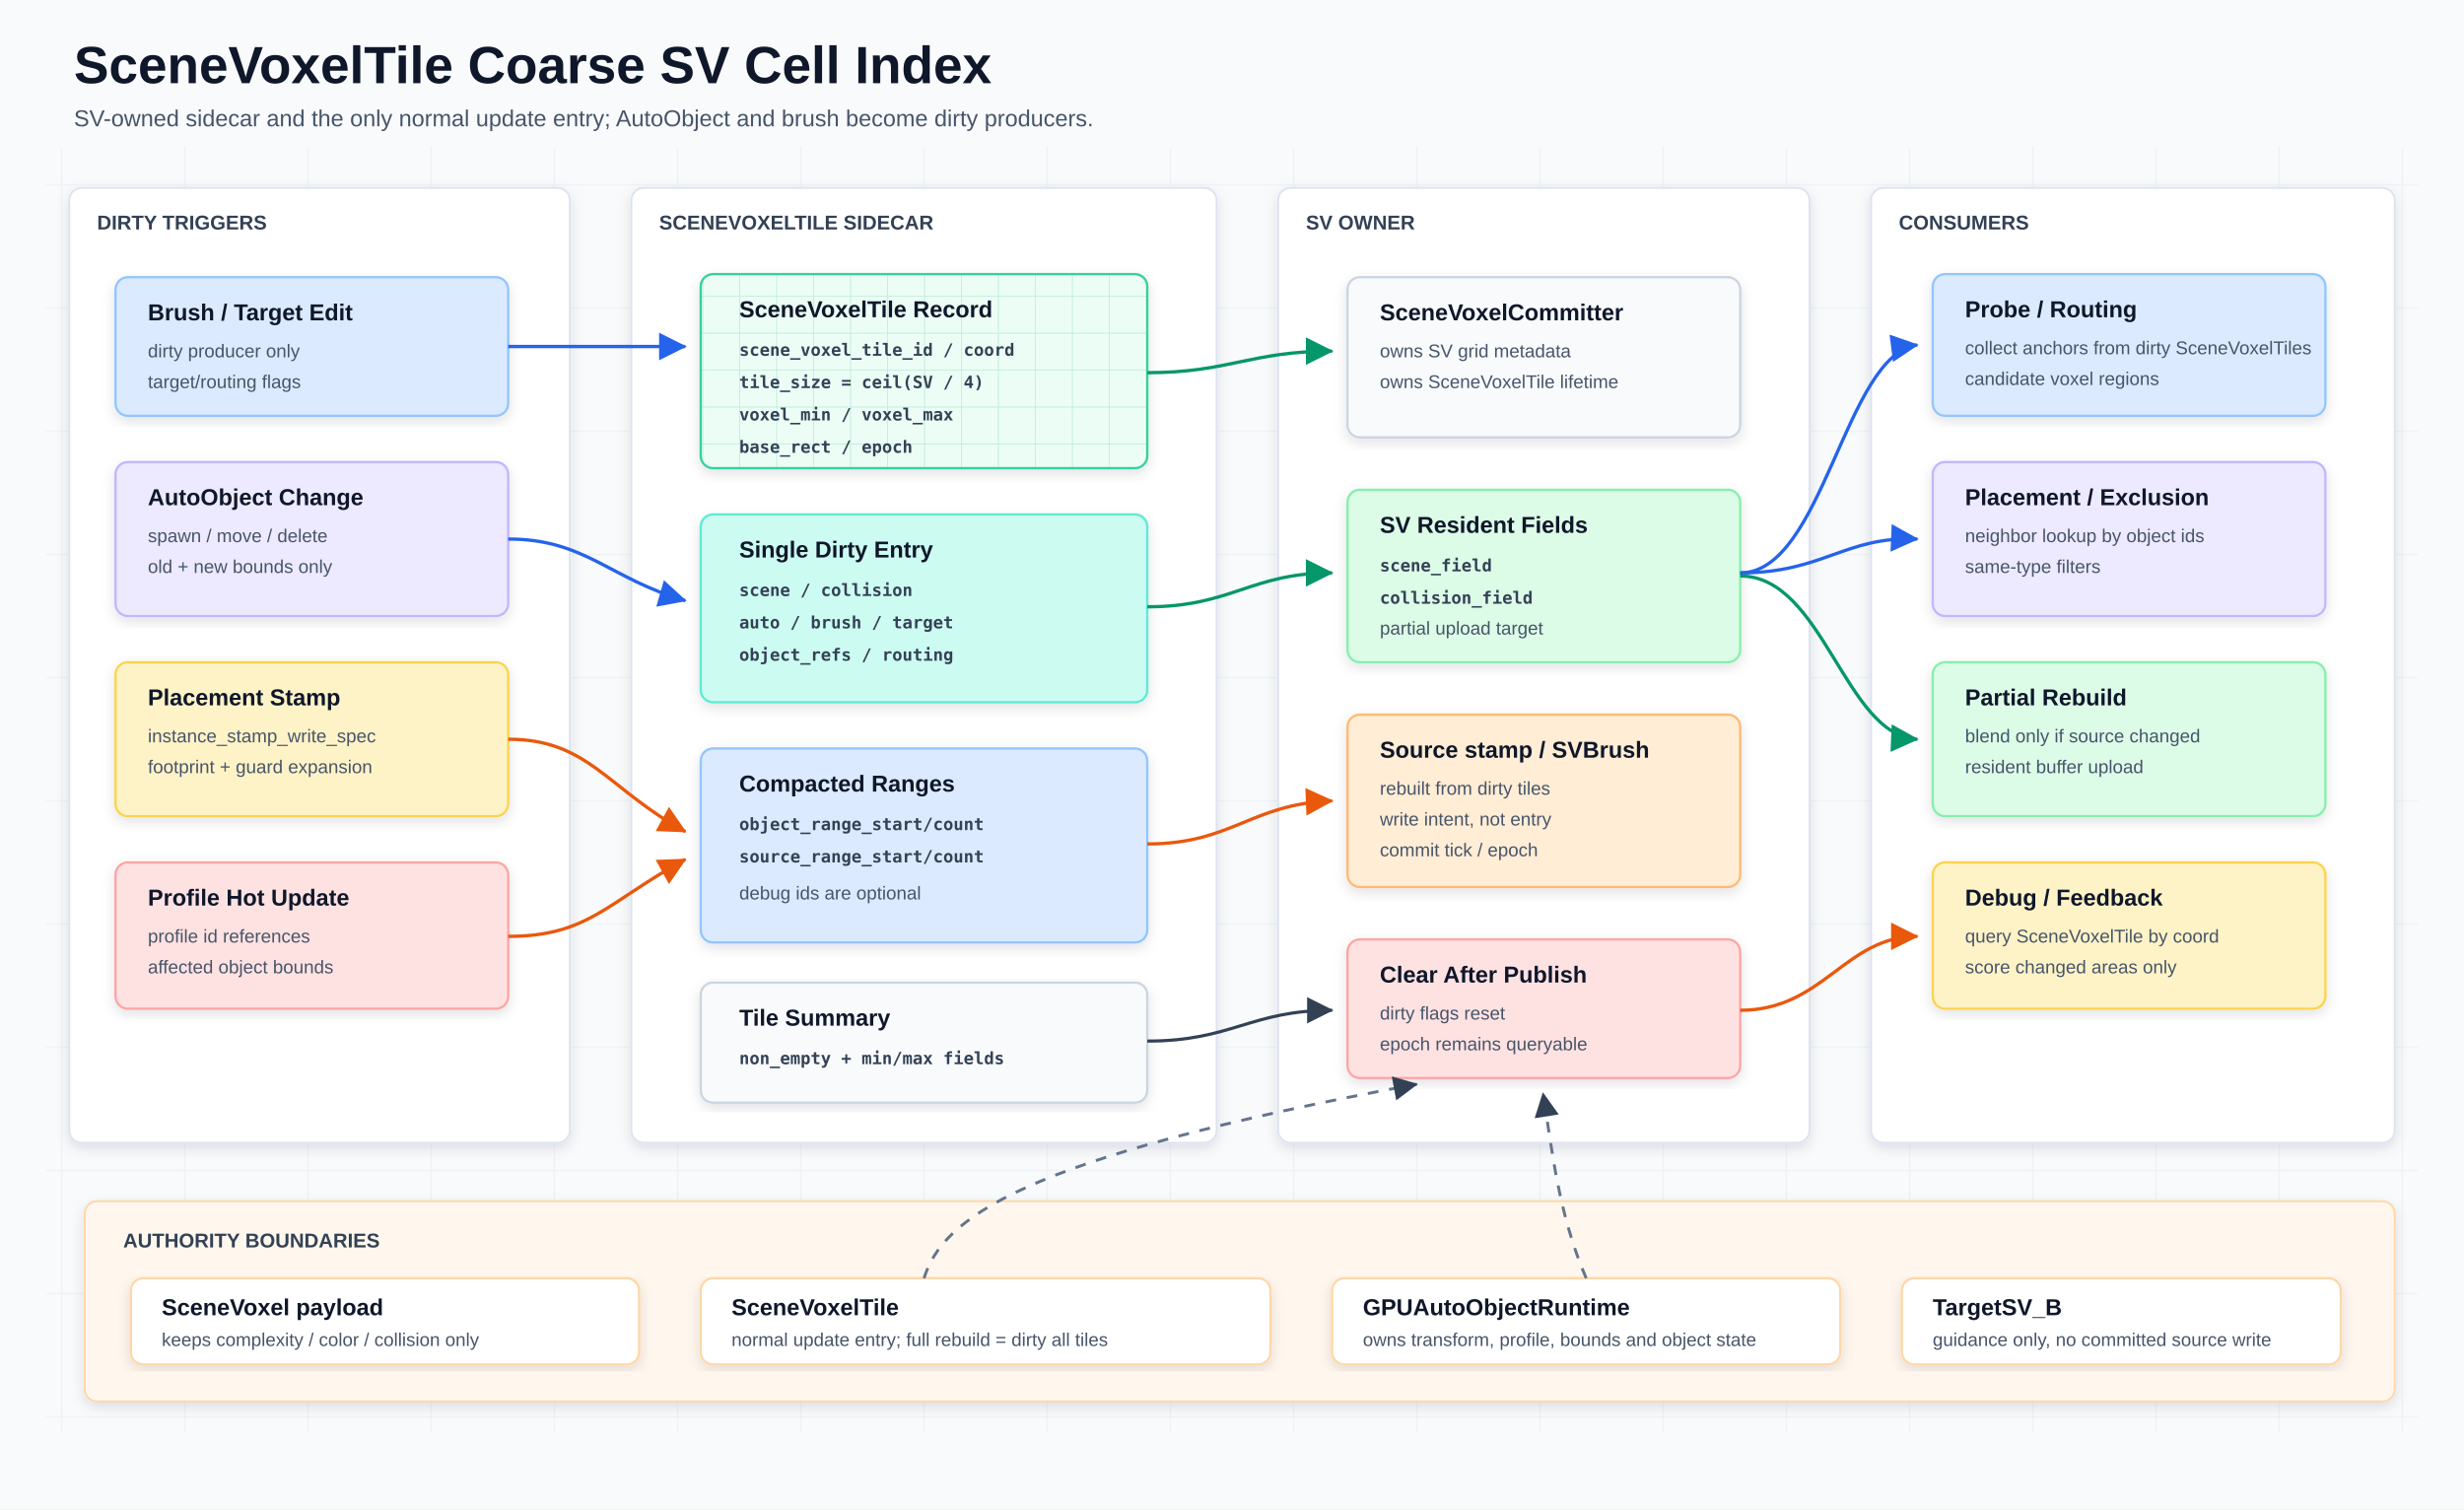
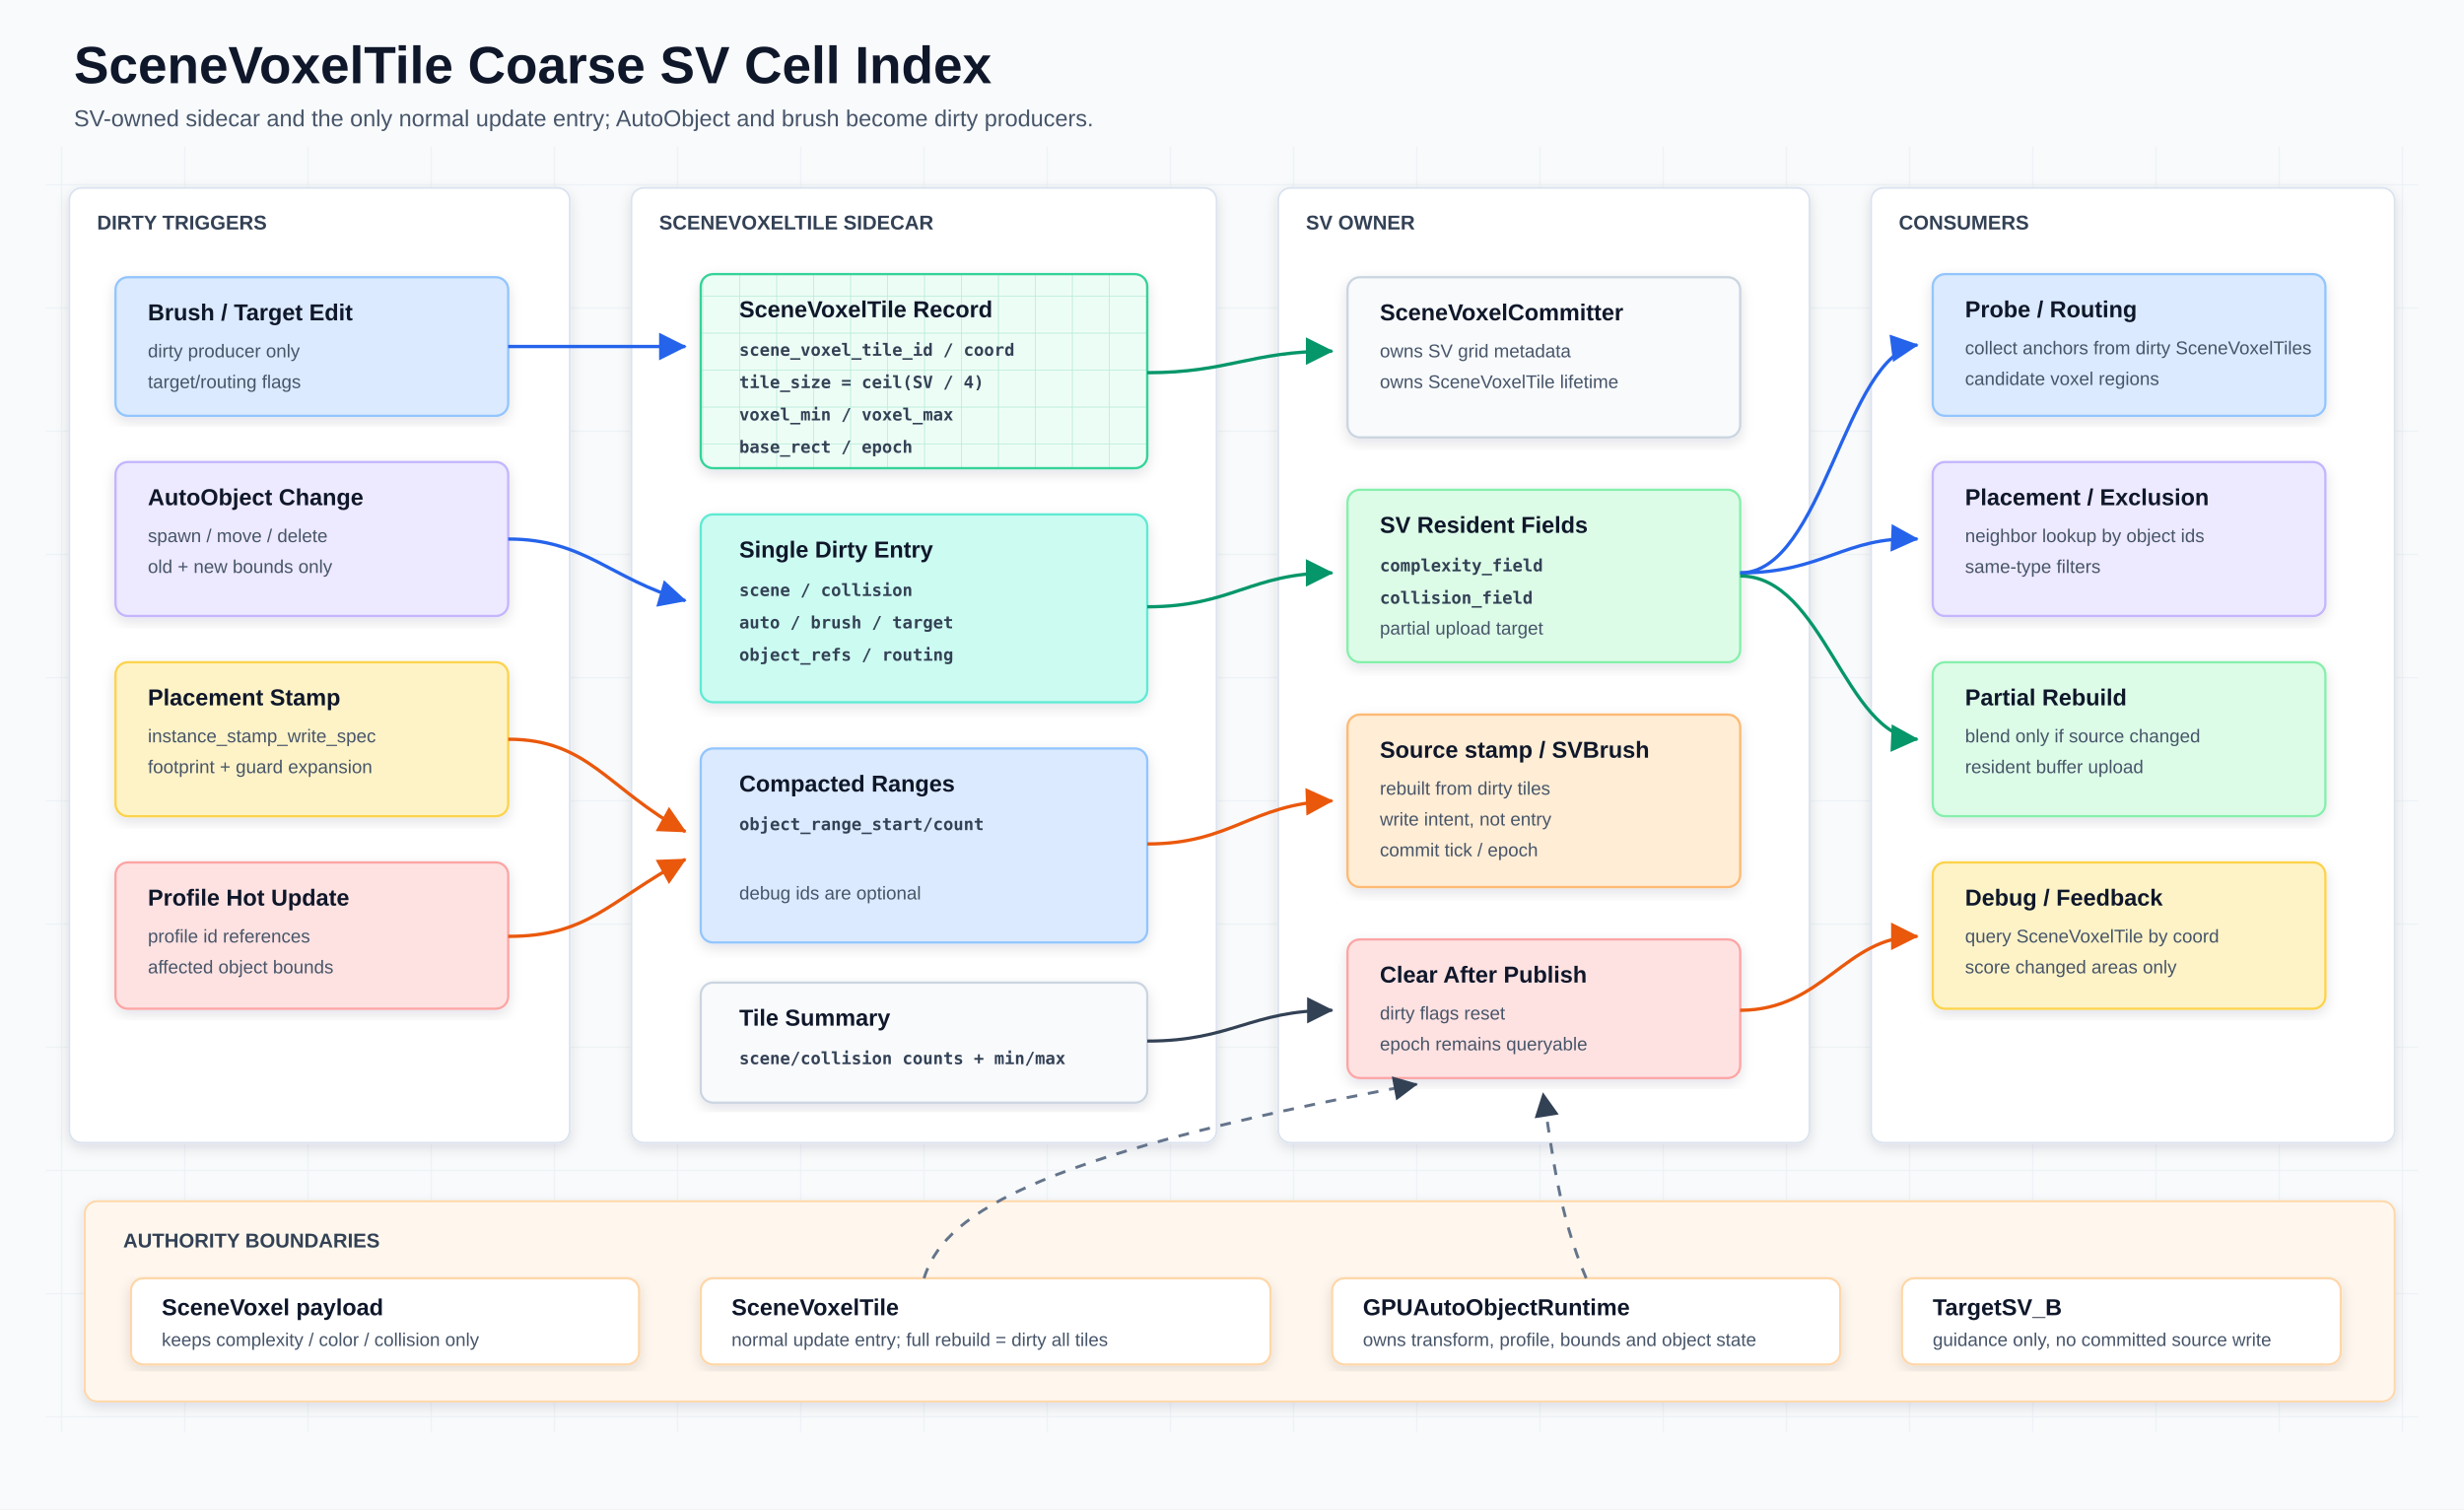
<svg xmlns="http://www.w3.org/2000/svg" width="1600" height="980" viewBox="0 0 1600 980" role="img" aria-labelledby="title desc">
  <defs>
    <marker id="arrow" viewBox="0 0 12 12" refX="10.5" refY="6" markerWidth="10" markerHeight="10" orient="auto">
      <path d="M1,1 L11,6 L1,11 Z" fill="#334155" />
    </marker>
    <marker id="arrow-blue" viewBox="0 0 12 12" refX="10.5" refY="6" markerWidth="10" markerHeight="10" orient="auto">
      <path d="M1,1 L11,6 L1,11 Z" fill="#2563eb" />
    </marker>
    <marker id="arrow-green" viewBox="0 0 12 12" refX="10.5" refY="6" markerWidth="10" markerHeight="10" orient="auto">
      <path d="M1,1 L11,6 L1,11 Z" fill="#059669" />
    </marker>
    <marker id="arrow-orange" viewBox="0 0 12 12" refX="10.5" refY="6" markerWidth="10" markerHeight="10" orient="auto">
      <path d="M1,1 L11,6 L1,11 Z" fill="#ea580c" />
    </marker>
    <filter id="shadow" x="-8%" y="-8%" width="116%" height="116%">
      <feDropShadow dx="0" dy="3" stdDeviation="4" flood-color="#0f172a" flood-opacity="0.12" />
    </filter>
    <pattern id="tile-grid" patternUnits="userSpaceOnUse" width="24" height="24">
      <rect width="24" height="24" fill="#ecfdf5" />
      <path d="M24 0H0V24" fill="none" stroke="#10b981" stroke-width="1" opacity="0.24" />
    </pattern>
  </defs>
  <style>
    :root { color-scheme: light; }
    .bg { fill: #f8fafc; }
    .grid { stroke: #e2e8f0; stroke-width: 1; opacity: 0.65; }
    .title { fill: #0f172a; font: 700 34px "Segoe UI", "Microsoft YaHei", Arial, sans-serif; letter-spacing: 0; }
    .subtitle { fill: #475569; font: 500 15px "Segoe UI", "Microsoft YaHei", Arial, sans-serif; letter-spacing: 0; }
    .lane-title { fill: #334155; font: 700 13px "Segoe UI", "Microsoft YaHei", Arial, sans-serif; letter-spacing: 0; }
    .node-title { fill: #0f172a; font: 700 15px "Segoe UI", "Microsoft YaHei", Arial, sans-serif; letter-spacing: 0; }
    .small { fill: #475569; font: 500 12px "Segoe UI", "Microsoft YaHei", Arial, sans-serif; letter-spacing: 0; }
    .mono { fill: #334155; font: 600 11px Consolas, "Cascadia Mono", monospace; letter-spacing: 0; }
    .note { fill: #0f172a; font: 600 12px "Segoe UI", "Microsoft YaHei", Arial, sans-serif; letter-spacing: 0; }
    .lane { fill: #ffffff; stroke: #dbe3ef; stroke-width: 1.2; filter: url(#shadow); }
    .node { stroke-width: 1.5; filter: url(#shadow); }
    .edge { stroke: #334155; stroke-width: 2.05; fill: none; marker-end: url(#arrow); }
    .edge-blue { stroke: #2563eb; stroke-width: 2.15; fill: none; marker-end: url(#arrow-blue); }
    .edge-green { stroke: #059669; stroke-width: 2.15; fill: none; marker-end: url(#arrow-green); }
    .edge-orange { stroke: #ea580c; stroke-width: 2.15; fill: none; marker-end: url(#arrow-orange); }
    .edge-dash { stroke: #64748b; stroke-width: 1.9; fill: none; stroke-dasharray: 7 7; marker-end: url(#arrow); }
    .boundary { fill: #fff7ed; stroke: #fed7aa; stroke-width: 1.3; filter: url(#shadow); }
  </style>
  <rect class="bg" x="0" y="0" width="1600" height="980" />
  <g opacity="0.6">
    <line class="grid" x1="40" y1="95" x2="40" y2="930" />
    <line class="grid" x1="120" y1="95" x2="120" y2="930" />
    <line class="grid" x1="200" y1="95" x2="200" y2="930" />
    <line class="grid" x1="280" y1="95" x2="280" y2="930" />
    <line class="grid" x1="360" y1="95" x2="360" y2="930" />
    <line class="grid" x1="440" y1="95" x2="440" y2="930" />
    <line class="grid" x1="520" y1="95" x2="520" y2="930" />
    <line class="grid" x1="600" y1="95" x2="600" y2="930" />
    <line class="grid" x1="680" y1="95" x2="680" y2="930" />
    <line class="grid" x1="760" y1="95" x2="760" y2="930" />
    <line class="grid" x1="840" y1="95" x2="840" y2="930" />
    <line class="grid" x1="920" y1="95" x2="920" y2="930" />
    <line class="grid" x1="1000" y1="95" x2="1000" y2="930" />
    <line class="grid" x1="1080" y1="95" x2="1080" y2="930" />
    <line class="grid" x1="1160" y1="95" x2="1160" y2="930" />
    <line class="grid" x1="1240" y1="95" x2="1240" y2="930" />
    <line class="grid" x1="1320" y1="95" x2="1320" y2="930" />
    <line class="grid" x1="1400" y1="95" x2="1400" y2="930" />
    <line class="grid" x1="1480" y1="95" x2="1480" y2="930" />
    <line class="grid" x1="1560" y1="95" x2="1560" y2="930" />
    <line class="grid" x1="30" y1="120" x2="1570" y2="120" />
    <line class="grid" x1="30" y1="200" x2="1570" y2="200" />
    <line class="grid" x1="30" y1="280" x2="1570" y2="280" />
    <line class="grid" x1="30" y1="360" x2="1570" y2="360" />
    <line class="grid" x1="30" y1="440" x2="1570" y2="440" />
    <line class="grid" x1="30" y1="520" x2="1570" y2="520" />
    <line class="grid" x1="30" y1="600" x2="1570" y2="600" />
    <line class="grid" x1="30" y1="680" x2="1570" y2="680" />
    <line class="grid" x1="30" y1="760" x2="1570" y2="760" />
    <line class="grid" x1="30" y1="840" x2="1570" y2="840" />
    <line class="grid" x1="30" y1="920" x2="1570" y2="920" />
  </g>
  <text class="title" x="48" y="54">SceneVoxelTile Coarse SV Cell Index</text>
  <text class="subtitle" x="48" y="82">SV-owned sidecar and the only normal update entry; AutoObject and brush become dirty producers.</text>
  <g>
    <rect class="lane" x="45" y="122" width="325" height="620" rx="8" />
    <text class="lane-title" x="63" y="149">DIRTY TRIGGERS</text>
    <rect class="lane" x="410" y="122" width="380" height="620" rx="8" />
    <text class="lane-title" x="428" y="149">SCENEVOXELTILE SIDECAR</text>
    <rect class="lane" x="830" y="122" width="345" height="620" rx="8" />
    <text class="lane-title" x="848" y="149">SV OWNER</text>
    <rect class="lane" x="1215" y="122" width="340" height="620" rx="8" />
    <text class="lane-title" x="1233" y="149">CONSUMERS</text>
  </g>
  <g>
    <rect class="node" x="75" y="180" width="255" height="90" rx="8" fill="#dbeafe" stroke="#93c5fd" />
    <text class="node-title" x="96" y="208">Brush / Target Edit</text>
    <text class="small" x="96" y="232">dirty producer only</text>
    <text class="small" x="96" y="252">target/routing flags</text>
    <rect class="node" x="75" y="300" width="255" height="100" rx="8" fill="#ede9fe" stroke="#c4b5fd" />
    <text class="node-title" x="96" y="328">AutoObject Change</text>
    <text class="small" x="96" y="352">spawn / move / delete</text>
    <text class="small" x="96" y="372">old + new bounds only</text>
    <rect class="node" x="75" y="430" width="255" height="100" rx="8" fill="#fef3c7" stroke="#fcd34d" />
    <text class="node-title" x="96" y="458">Placement Stamp</text>
    <text class="small" x="96" y="482">instance_stamp_write_spec</text>
    <text class="small" x="96" y="502">footprint + guard expansion</text>
    <rect class="node" x="75" y="560" width="255" height="95" rx="8" fill="#fee2e2" stroke="#fca5a5" />
    <text class="node-title" x="96" y="588">Profile Hot Update</text>
    <text class="small" x="96" y="612">profile id references</text>
    <text class="small" x="96" y="632">affected object bounds</text>
  </g>
  <g>
    <rect class="node" x="455" y="178" width="290" height="126" rx="8" fill="url(#tile-grid)" stroke="#34d399" />
    <text class="node-title" x="480" y="206">SceneVoxelTile Record</text>
    <text class="mono" x="480" y="231">scene_voxel_tile_id / coord</text>
    <text class="mono" x="480" y="252">tile_size = ceil(SV / 4)</text>
    <text class="mono" x="480" y="273">voxel_min / voxel_max</text>
    <text class="mono" x="480" y="294">base_rect / epoch</text>
    <rect class="node" x="455" y="334" width="290" height="122" rx="8" fill="#ccfbf1" stroke="#5eead4" />
    <text class="node-title" x="480" y="362">Single Dirty Entry</text>
    <text class="mono" x="480" y="387">scene / collision</text>
    <text class="mono" x="480" y="408">auto / brush / target</text>
    <text class="mono" x="480" y="429">object_refs / routing</text>
    <rect class="node" x="455" y="486" width="290" height="126" rx="8" fill="#dbeafe" stroke="#93c5fd" />
    <text class="node-title" x="480" y="514">Compacted Ranges</text>
    <text class="mono" x="480" y="539">object_range_start/count</text>
-     <text class="mono" x="480" y="560">source_range_start/count</text>
    <text class="small" x="480" y="584">debug ids are optional</text>
    <rect class="node" x="455" y="638" width="290" height="78" rx="8" fill="#f8fafc" stroke="#cbd5e1" />
    <text class="node-title" x="480" y="666">Tile Summary</text>
-     <text class="mono" x="480" y="691">non_empty + min/max fields</text>
+     <text class="mono" x="480" y="691">scene/collision counts + min/max</text>
  </g>
  <g>
    <rect class="node" x="875" y="180" width="255" height="104" rx="8" fill="#f8fafc" stroke="#cbd5e1" />
    <text class="node-title" x="896" y="208">SceneVoxelCommitter</text>
    <text class="small" x="896" y="232">owns SV grid metadata</text>
    <text class="small" x="896" y="252">owns SceneVoxelTile lifetime</text>
    <rect class="node" x="875" y="318" width="255" height="112" rx="8" fill="#dcfce7" stroke="#86efac" />
    <text class="node-title" x="896" y="346">SV Resident Fields</text>
-     <text class="mono" x="896" y="371">scene_field</text>
+     <text class="mono" x="896" y="371">complexity_field</text>
    <text class="mono" x="896" y="392">collision_field</text>
    <text class="small" x="896" y="412">partial upload target</text>
    <rect class="node" x="875" y="464" width="255" height="112" rx="8" fill="#ffedd5" stroke="#fdba74" />
    <text class="node-title" x="896" y="492">Source stamp / SVBrush</text>
    <text class="small" x="896" y="516">rebuilt from dirty tiles</text>
    <text class="small" x="896" y="536">write intent, not entry</text>
    <text class="small" x="896" y="556">commit tick / epoch</text>
    <rect class="node" x="875" y="610" width="255" height="90" rx="8" fill="#fee2e2" stroke="#fca5a5" />
    <text class="node-title" x="896" y="638">Clear After Publish</text>
    <text class="small" x="896" y="662">dirty flags reset</text>
    <text class="small" x="896" y="682">epoch remains queryable</text>
  </g>
  <g>
    <rect class="node" x="1255" y="178" width="255" height="92" rx="8" fill="#dbeafe" stroke="#93c5fd" />
    <text class="node-title" x="1276" y="206">Probe / Routing</text>
    <text class="small" x="1276" y="230">collect anchors from dirty SceneVoxelTiles</text>
    <text class="small" x="1276" y="250">candidate voxel regions</text>
    <rect class="node" x="1255" y="300" width="255" height="100" rx="8" fill="#ede9fe" stroke="#c4b5fd" />
    <text class="node-title" x="1276" y="328">Placement / Exclusion</text>
    <text class="small" x="1276" y="352">neighbor lookup by object ids</text>
    <text class="small" x="1276" y="372">same-type filters</text>
    <rect class="node" x="1255" y="430" width="255" height="100" rx="8" fill="#dcfce7" stroke="#86efac" />
    <text class="node-title" x="1276" y="458">Partial Rebuild</text>
    <text class="small" x="1276" y="482">blend only if source changed</text>
    <text class="small" x="1276" y="502">resident buffer upload</text>
    <rect class="node" x="1255" y="560" width="255" height="95" rx="8" fill="#fef3c7" stroke="#fcd34d" />
    <text class="node-title" x="1276" y="588">Debug / Feedback</text>
    <text class="small" x="1276" y="612">query SceneVoxelTile by coord</text>
    <text class="small" x="1276" y="632">score changed areas only</text>
  </g>
  <path class="edge-blue" d="M330 225 C382 225 392 225 445 225" />
  <path class="edge-blue" d="M330 350 C380 350 396 376 445 390" />
  <path class="edge-orange" d="M330 480 C382 480 394 512 445 540" />
  <path class="edge-orange" d="M330 608 C382 608 394 586 445 558" />
  <path class="edge-green" d="M745 242 C798 242 812 228 865 228" />
  <path class="edge-green" d="M745 394 C800 394 812 372 865 372" />
  <path class="edge-orange" d="M745 548 C800 548 812 522 865 520" />
  <path class="edge" d="M745 676 C800 676 812 656 865 656" />
  <path class="edge-blue" d="M1130 372 C1184 372 1198 230 1245 224" />
  <path class="edge-blue" d="M1130 372 C1184 372 1198 348 1245 350" />
  <path class="edge-green" d="M1130 374 C1184 374 1198 478 1245 480" />
  <path class="edge-orange" d="M1130 656 C1184 656 1198 608 1245 608" />
  <rect class="boundary" x="55" y="780" width="1500" height="130" rx="8" />
  <text class="lane-title" x="80" y="810">AUTHORITY BOUNDARIES</text>
  <g>
    <rect class="node" x="85" y="830" width="330" height="56" rx="8" fill="#ffffff" stroke="#fed7aa" />
    <text class="node-title" x="105" y="854">SceneVoxel payload</text>
    <text class="small" x="105" y="874">keeps complexity / color / collision only</text>
  </g>
  <g>
    <rect class="node" x="455" y="830" width="370" height="56" rx="8" fill="#ffffff" stroke="#fed7aa" />
    <text class="node-title" x="475" y="854">SceneVoxelTile</text>
    <text class="small" x="475" y="874">normal update entry; full rebuild = dirty all tiles</text>
  </g>
  <g>
    <rect class="node" x="865" y="830" width="330" height="56" rx="8" fill="#ffffff" stroke="#fed7aa" />
    <text class="node-title" x="885" y="854">GPUAutoObjectRuntime</text>
    <text class="small" x="885" y="874">owns transform, profile, bounds and object state</text>
  </g>
  <g>
    <rect class="node" x="1235" y="830" width="285" height="56" rx="8" fill="#ffffff" stroke="#fed7aa" />
    <text class="node-title" x="1255" y="854">TargetSV_B</text>
    <text class="small" x="1255" y="874">guidance only, no committed source write</text>
  </g>
  <path class="edge-dash" d="M600 830 C612 792 660 752 920 704" />
  <path class="edge-dash" d="M1030 830 C1012 788 1008 748 1002 710" />
</svg>
